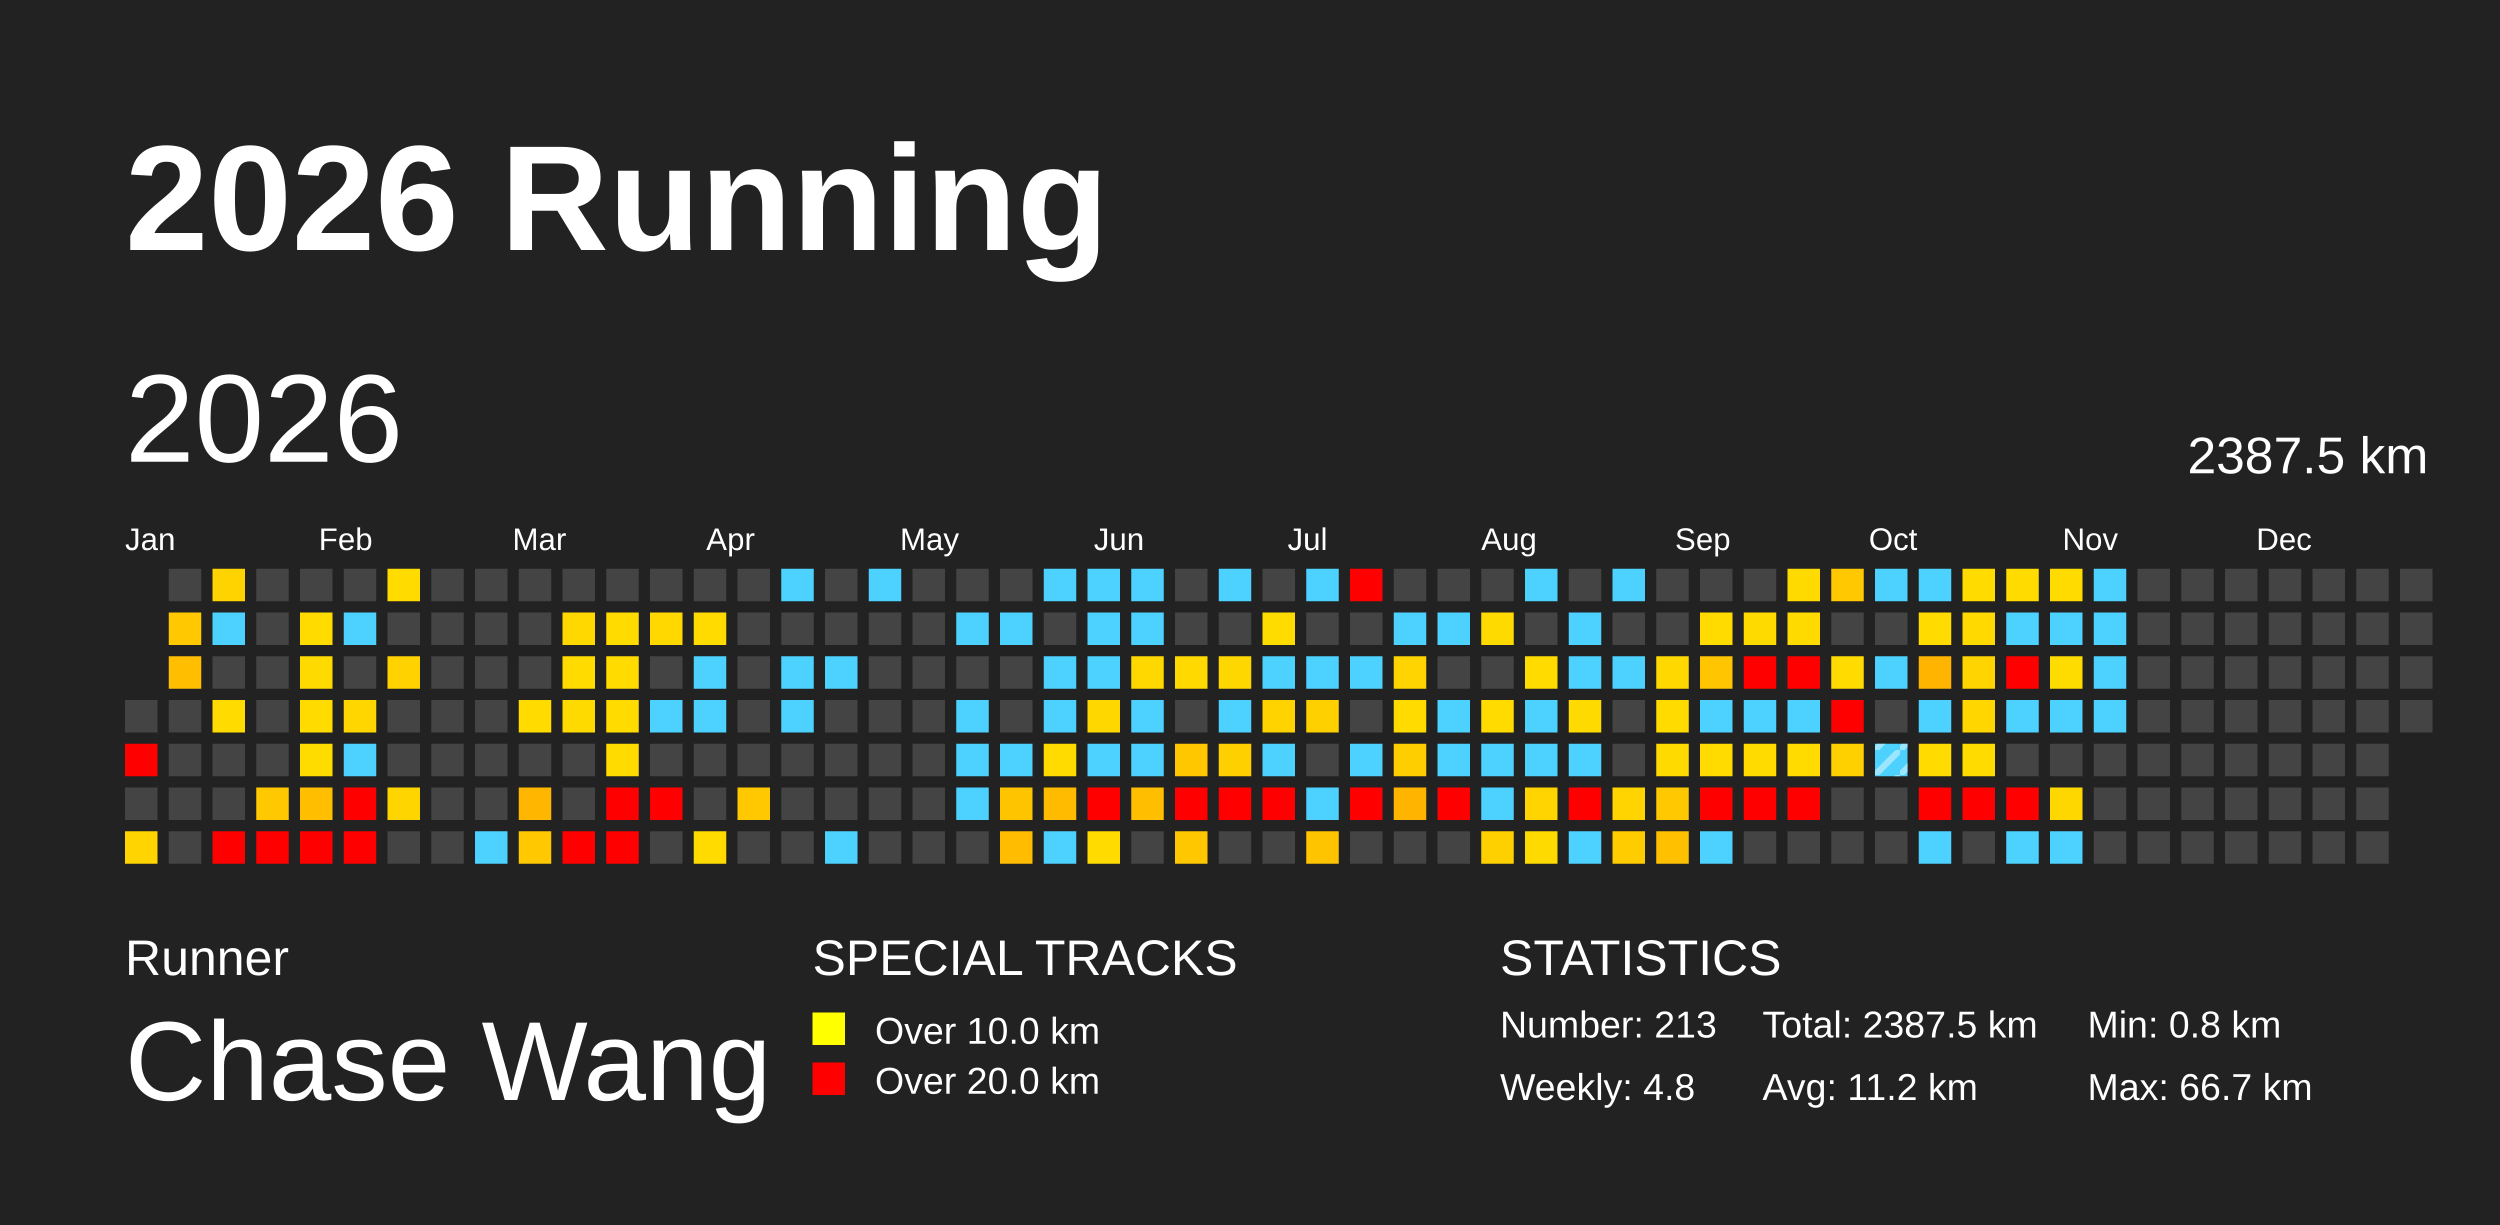
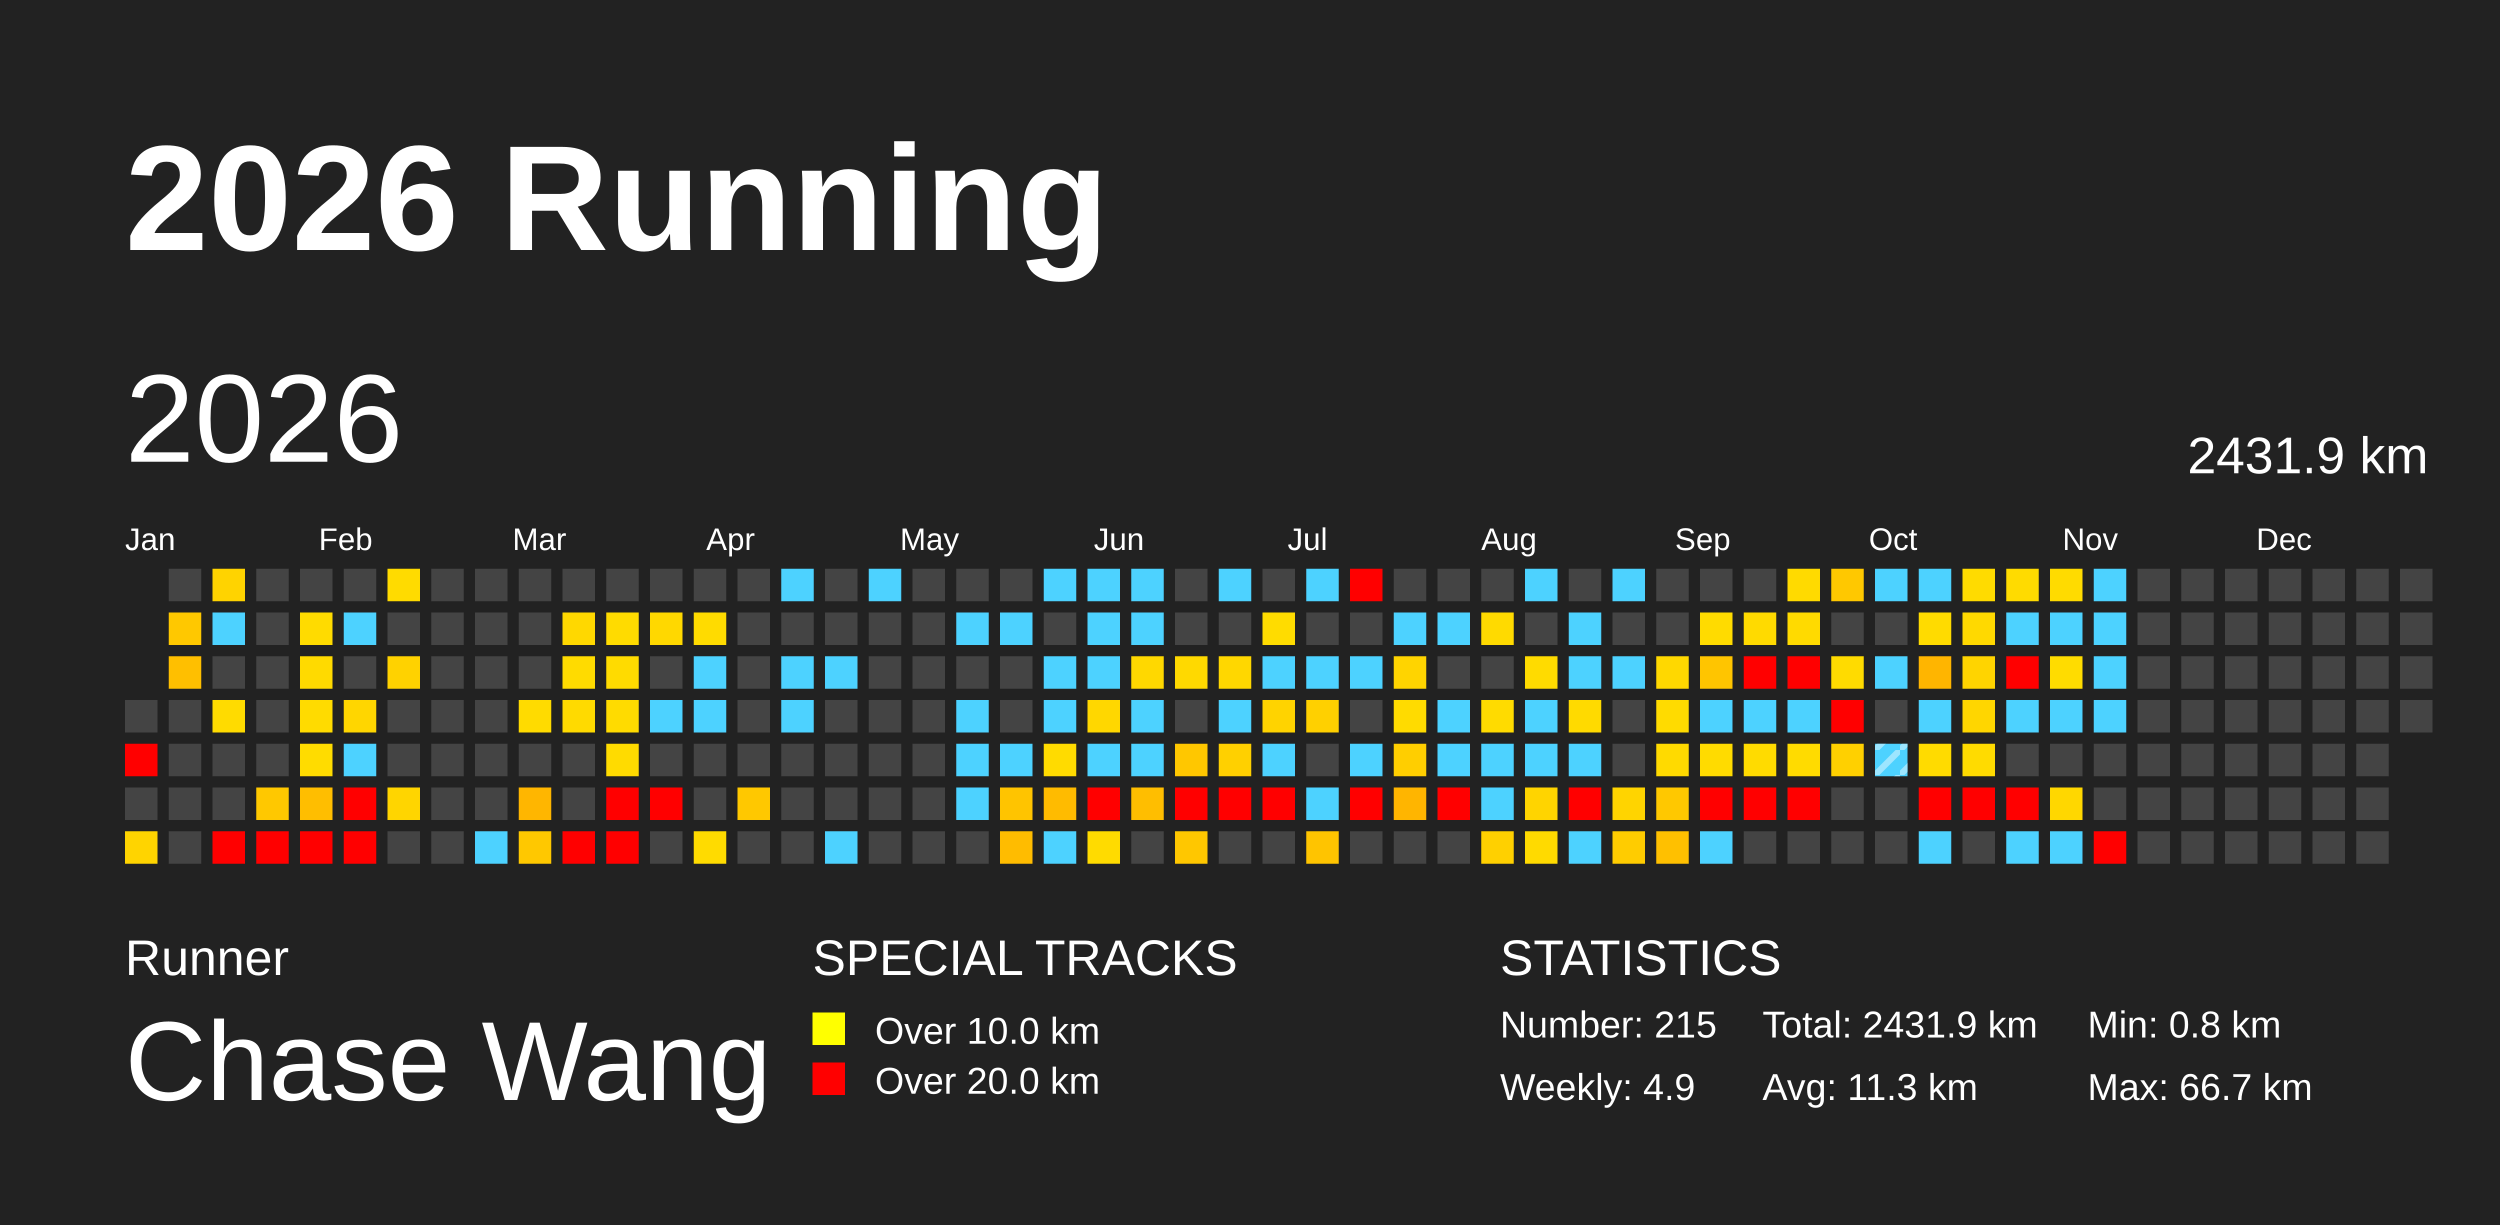
<svg xmlns="http://www.w3.org/2000/svg" baseProfile="full" height="98mm" version="1.1" viewBox="0,0,200,98" width="200mm">
  <defs>
    <pattern height="2" id="indoor-stripe" patternUnits="userSpaceOnUse" width="2">
      <line stroke="white" stroke-opacity="0.45" stroke-width="0.5" x1="0" x2="2" y1="2" y2="0" />
    </pattern>
  </defs>
  <rect fill="#222222" height="98" width="200" x="0" y="0" />
  <text fill="#FFFFFF" style="font-size:12px; font-family:Arial; font-weight:bold;" x="10" y="20">2026 Running</text>
  <text fill="#FFFFFF" style="font-size:4px; font-family:Arial" x="10" y="78">Runner</text>
  <text fill="#FFFFFF" style="font-size:9px; font-family:Arial" x="10" y="88">Chase Wang</text>
  <text fill="#FFFFFF" style="font-size:4px; font-family:Arial" x="65" y="78">SPECIAL TRACKS</text>
  <rect fill="yellow" height="2.6" width="2.6" x="65" y="81" />
  <text fill="#FFFFFF" style="font-size:3px; font-family:Arial" x="70" y="83.5">Over 10.0 km</text>
  <rect fill="red" height="2.6" width="2.6" x="65" y="85" />
  <text fill="#FFFFFF" style="font-size:3px; font-family:Arial" x="70" y="87.5">Over 20.0 km</text>
  <text fill="#FFFFFF" style="font-size:4px; font-family:Arial" x="120" y="78">STATISTICS</text>
-   <text fill="#FFFFFF" style="font-size:3px; font-family:Arial" x="120" y="83">Number: 213</text>
-   <text fill="#FFFFFF" style="font-size:3px; font-family:Arial" x="120" y="88">Weekly: 4.8</text>
-   <text fill="#FFFFFF" style="font-size:3px; font-family:Arial" x="141" y="83">Total: 2387.5 km</text>
-   <text fill="#FFFFFF" style="font-size:3px; font-family:Arial" x="141" y="88">Avg: 11.2 km</text>
+   <text fill="#FFFFFF" style="font-size:3px; font-family:Arial" x="120" y="83">Number: 215</text>
+   <text fill="#FFFFFF" style="font-size:3px; font-family:Arial" x="120" y="88">Weekly: 4.9</text>
+   <text fill="#FFFFFF" style="font-size:3px; font-family:Arial" x="141" y="83">Total: 2431.9 km</text>
+   <text fill="#FFFFFF" style="font-size:3px; font-family:Arial" x="141" y="88">Avg: 11.3 km</text>
  <text fill="#FFFFFF" style="font-size:3px; font-family:Arial" x="167" y="83">Min: 0.8 km</text>
  <text fill="#FFFFFF" style="font-size:3px; font-family:Arial" x="167" y="88">Max: 66.7 km</text>
  <text dominant-baseline="hanging" fill="#FFFFFF" style="font-size:10.0px; font-family:Arial;" x="10" y="30">2026</text>
-   <text dominant-baseline="hanging" fill="#FFFFFF" style="font-size:4.125px; font-family:Arial;" x="175" y="35">2387.5 km</text>
+   <text dominant-baseline="hanging" fill="#FFFFFF" style="font-size:4.125px; font-family:Arial;" x="175" y="35">2431.9 km</text>
  <text fill="#FFFFFF" style="font-size:2.5px; font-family:Arial" x="10.0" y="44">Jan</text>
  <text fill="#FFFFFF" style="font-size:2.5px; font-family:Arial" x="25.5" y="44">Feb</text>
  <text fill="#FFFFFF" style="font-size:2.5px; font-family:Arial" x="41.0" y="44">Mar</text>
  <text fill="#FFFFFF" style="font-size:2.5px; font-family:Arial" x="56.5" y="44">Apr</text>
  <text fill="#FFFFFF" style="font-size:2.5px; font-family:Arial" x="72.0" y="44">May</text>
  <text fill="#FFFFFF" style="font-size:2.5px; font-family:Arial" x="87.5" y="44">Jun</text>
  <text fill="#FFFFFF" style="font-size:2.5px; font-family:Arial" x="103.0" y="44">Jul</text>
  <text fill="#FFFFFF" style="font-size:2.5px; font-family:Arial" x="118.5" y="44">Aug</text>
  <text fill="#FFFFFF" style="font-size:2.5px; font-family:Arial" x="134.0" y="44">Sep</text>
  <text fill="#FFFFFF" style="font-size:2.5px; font-family:Arial" x="149.5" y="44">Oct</text>
  <text fill="#FFFFFF" style="font-size:2.5px; font-family:Arial" x="165.0" y="44">Nov</text>
  <text fill="#FFFFFF" style="font-size:2.5px; font-family:Arial" x="180.5" y="44">Dec</text>
  <rect fill="#444444" height="2.6" width="2.6" x="10.0" y="56.0" />
  <rect fill="red" height="2.6" width="2.6" x="10.0" y="59.5" />
  <rect fill="#444444" height="2.6" width="2.6" x="10.0" y="63.0" />
  <rect fill="#ffd400" height="2.6" width="2.6" x="10.0" y="66.5" />
  <rect fill="#444444" height="2.6" width="2.6" x="13.5" y="45.5" />
  <rect fill="#ffc800" height="2.6" width="2.6" x="13.5" y="49.0" />
  <rect fill="#ffbf00" height="2.6" width="2.6" x="13.5" y="52.5" />
  <rect fill="#444444" height="2.6" width="2.6" x="13.5" y="56.0" />
  <rect fill="#444444" height="2.6" width="2.6" x="13.5" y="59.5" />
  <rect fill="#444444" height="2.6" width="2.6" x="13.5" y="63.0" />
  <rect fill="#444444" height="2.6" width="2.6" x="13.5" y="66.5" />
  <rect fill="#ffd300" height="2.6" width="2.6" x="17.0" y="45.5" />
  <rect fill="#4dd2ff" height="2.6" width="2.6" x="17.0" y="49.0" />
  <rect fill="#444444" height="2.6" width="2.6" x="17.0" y="52.5" />
  <rect fill="#ffdb00" height="2.6" width="2.6" x="17.0" y="56.0" />
  <rect fill="#444444" height="2.6" width="2.6" x="17.0" y="59.5" />
  <rect fill="#444444" height="2.6" width="2.6" x="17.0" y="63.0" />
  <rect fill="red" height="2.6" width="2.6" x="17.0" y="66.5" />
  <rect fill="#444444" height="2.6" width="2.6" x="20.5" y="45.5" />
  <rect fill="#444444" height="2.6" width="2.6" x="20.5" y="49.0" />
  <rect fill="#444444" height="2.6" width="2.6" x="20.5" y="52.5" />
  <rect fill="#444444" height="2.6" width="2.6" x="20.5" y="56.0" />
  <rect fill="#444444" height="2.6" width="2.6" x="20.5" y="59.5" />
  <rect fill="#ffc800" height="2.6" width="2.6" x="20.5" y="63.0" />
  <rect fill="red" height="2.6" width="2.6" x="20.5" y="66.5" />
  <rect fill="#444444" height="2.6" width="2.6" x="24.0" y="45.5" />
  <rect fill="#ffdb00" height="2.6" width="2.6" x="24.0" y="49.0" />
  <rect fill="#ffda00" height="2.6" width="2.6" x="24.0" y="52.5" />
  <rect fill="#ffdb00" height="2.6" width="2.6" x="24.0" y="56.0" />
  <rect fill="#ffdc00" height="2.6" width="2.6" x="24.0" y="59.5" />
  <rect fill="#ffbe00" height="2.6" width="2.6" x="24.0" y="63.0" />
  <rect fill="red" height="2.6" width="2.6" x="24.0" y="66.5" />
  <rect fill="#444444" height="2.6" width="2.6" x="27.5" y="45.5" />
  <rect fill="#4dd2ff" height="2.6" width="2.6" x="27.5" y="49.0" />
  <rect fill="#444444" height="2.6" width="2.6" x="27.5" y="52.5" />
  <rect fill="#ffd600" height="2.6" width="2.6" x="27.5" y="56.0" />
  <rect fill="#4dd2ff" height="2.6" width="2.6" x="27.5" y="59.5" />
  <rect fill="red" height="2.6" width="2.6" x="27.5" y="63.0" />
  <rect fill="red" height="2.6" width="2.6" x="27.5" y="66.5" />
  <rect fill="#ffdb00" height="2.6" width="2.6" x="31.0" y="45.5" />
  <rect fill="#444444" height="2.6" width="2.6" x="31.0" y="49.0" />
  <rect fill="#ffd200" height="2.6" width="2.6" x="31.0" y="52.5" />
  <rect fill="#444444" height="2.6" width="2.6" x="31.0" y="56.0" />
  <rect fill="#444444" height="2.6" width="2.6" x="31.0" y="59.5" />
  <rect fill="#ffd500" height="2.6" width="2.6" x="31.0" y="63.0" />
  <rect fill="#444444" height="2.6" width="2.6" x="31.0" y="66.5" />
  <rect fill="#444444" height="2.6" width="2.6" x="34.5" y="45.5" />
  <rect fill="#444444" height="2.6" width="2.6" x="34.5" y="49.0" />
  <rect fill="#444444" height="2.6" width="2.6" x="34.5" y="52.5" />
  <rect fill="#444444" height="2.6" width="2.6" x="34.5" y="56.0" />
  <rect fill="#444444" height="2.6" width="2.6" x="34.5" y="59.5" />
  <rect fill="#444444" height="2.6" width="2.6" x="34.5" y="63.0" />
  <rect fill="#444444" height="2.6" width="2.6" x="34.5" y="66.5" />
  <rect fill="#444444" height="2.6" width="2.6" x="38.0" y="45.5" />
  <rect fill="#444444" height="2.6" width="2.6" x="38.0" y="49.0" />
  <rect fill="#444444" height="2.6" width="2.6" x="38.0" y="52.5" />
  <rect fill="#444444" height="2.6" width="2.6" x="38.0" y="56.0" />
  <rect fill="#444444" height="2.6" width="2.6" x="38.0" y="59.5" />
  <rect fill="#444444" height="2.6" width="2.6" x="38.0" y="63.0" />
  <rect fill="#4dd2ff" height="2.6" width="2.6" x="38.0" y="66.5" />
  <rect fill="#444444" height="2.6" width="2.6" x="41.5" y="45.5" />
  <rect fill="#444444" height="2.6" width="2.6" x="41.5" y="49.0" />
  <rect fill="#444444" height="2.6" width="2.6" x="41.5" y="52.5" />
  <rect fill="#ffdb00" height="2.6" width="2.6" x="41.5" y="56.0" />
  <rect fill="#444444" height="2.6" width="2.6" x="41.5" y="59.5" />
  <rect fill="#ffb600" height="2.6" width="2.6" x="41.5" y="63.0" />
  <rect fill="#ffc800" height="2.6" width="2.6" x="41.5" y="66.5" />
  <rect fill="#444444" height="2.6" width="2.6" x="45.0" y="45.5" />
  <rect fill="#ffd800" height="2.6" width="2.6" x="45.0" y="49.0" />
  <rect fill="#ffdb00" height="2.6" width="2.6" x="45.0" y="52.5" />
  <rect fill="#ffda00" height="2.6" width="2.6" x="45.0" y="56.0" />
  <rect fill="#444444" height="2.6" width="2.6" x="45.0" y="59.5" />
  <rect fill="#444444" height="2.6" width="2.6" x="45.0" y="63.0" />
  <rect fill="red" height="2.6" width="2.6" x="45.0" y="66.5" />
  <rect fill="#444444" height="2.6" width="2.6" x="48.5" y="45.5" />
  <rect fill="#ffdb00" height="2.6" width="2.6" x="48.5" y="49.0" />
  <rect fill="#ffdb00" height="2.6" width="2.6" x="48.5" y="52.5" />
  <rect fill="#ffdb00" height="2.6" width="2.6" x="48.5" y="56.0" />
  <rect fill="#ffdb00" height="2.6" width="2.6" x="48.5" y="59.5" />
  <rect fill="red" height="2.6" width="2.6" x="48.5" y="63.0" />
  <rect fill="red" height="2.6" width="2.6" x="48.5" y="66.5" />
  <rect fill="#444444" height="2.6" width="2.6" x="52.0" y="45.5" />
  <rect fill="#ffd800" height="2.6" width="2.6" x="52.0" y="49.0" />
  <rect fill="#444444" height="2.6" width="2.6" x="52.0" y="52.5" />
  <rect fill="#4dd2ff" height="2.6" width="2.6" x="52.0" y="56.0" />
  <rect fill="#444444" height="2.6" width="2.6" x="52.0" y="59.5" />
  <rect fill="red" height="2.6" width="2.6" x="52.0" y="63.0" />
  <rect fill="#444444" height="2.6" width="2.6" x="52.0" y="66.5" />
  <rect fill="#444444" height="2.6" width="2.6" x="55.5" y="45.5" />
  <rect fill="#ffdb00" height="2.6" width="2.6" x="55.5" y="49.0" />
  <rect fill="#4dd2ff" height="2.6" width="2.6" x="55.5" y="52.5" />
  <rect fill="#4dd2ff" height="2.6" width="2.6" x="55.5" y="56.0" />
  <rect fill="#444444" height="2.6" width="2.6" x="55.5" y="59.5" />
  <rect fill="#444444" height="2.6" width="2.6" x="55.5" y="63.0" />
  <rect fill="#ffdb00" height="2.6" width="2.6" x="55.5" y="66.5" />
  <rect fill="#444444" height="2.6" width="2.6" x="59.0" y="45.5" />
  <rect fill="#444444" height="2.6" width="2.6" x="59.0" y="49.0" />
  <rect fill="#444444" height="2.6" width="2.6" x="59.0" y="52.5" />
  <rect fill="#444444" height="2.6" width="2.6" x="59.0" y="56.0" />
  <rect fill="#444444" height="2.6" width="2.6" x="59.0" y="59.5" />
  <rect fill="#ffc800" height="2.6" width="2.6" x="59.0" y="63.0" />
  <rect fill="#444444" height="2.6" width="2.6" x="59.0" y="66.5" />
  <rect fill="#4dd2ff" height="2.6" width="2.6" x="62.5" y="45.5" />
  <rect fill="#444444" height="2.6" width="2.6" x="62.5" y="49.0" />
  <rect fill="#4dd2ff" height="2.6" width="2.6" x="62.5" y="52.5" />
  <rect fill="#4dd2ff" height="2.6" width="2.6" x="62.5" y="56.0" />
  <rect fill="#444444" height="2.6" width="2.6" x="62.5" y="59.5" />
  <rect fill="#444444" height="2.6" width="2.6" x="62.5" y="63.0" />
  <rect fill="#444444" height="2.6" width="2.6" x="62.5" y="66.5" />
  <rect fill="#444444" height="2.6" width="2.6" x="66.0" y="45.5" />
  <rect fill="#444444" height="2.6" width="2.6" x="66.0" y="49.0" />
  <rect fill="#4dd2ff" height="2.6" width="2.6" x="66.0" y="52.5" />
  <rect fill="#444444" height="2.6" width="2.6" x="66.0" y="56.0" />
  <rect fill="#444444" height="2.6" width="2.6" x="66.0" y="59.5" />
  <rect fill="#444444" height="2.6" width="2.6" x="66.0" y="63.0" />
  <rect fill="#4dd2ff" height="2.6" width="2.6" x="66.0" y="66.5" />
  <rect fill="#4dd2ff" height="2.6" width="2.6" x="69.5" y="45.5" />
  <rect fill="#444444" height="2.6" width="2.6" x="69.5" y="49.0" />
  <rect fill="#444444" height="2.6" width="2.6" x="69.5" y="52.5" />
  <rect fill="#444444" height="2.6" width="2.6" x="69.5" y="56.0" />
  <rect fill="#444444" height="2.6" width="2.6" x="69.5" y="59.5" />
  <rect fill="#444444" height="2.6" width="2.6" x="69.5" y="63.0" />
  <rect fill="#444444" height="2.6" width="2.6" x="69.5" y="66.5" />
  <rect fill="#444444" height="2.6" width="2.6" x="73.0" y="45.5" />
  <rect fill="#444444" height="2.6" width="2.6" x="73.0" y="49.0" />
  <rect fill="#444444" height="2.6" width="2.6" x="73.0" y="52.5" />
  <rect fill="#444444" height="2.6" width="2.6" x="73.0" y="56.0" />
  <rect fill="#444444" height="2.6" width="2.6" x="73.0" y="59.5" />
  <rect fill="#444444" height="2.6" width="2.6" x="73.0" y="63.0" />
  <rect fill="#444444" height="2.6" width="2.6" x="73.0" y="66.5" />
  <rect fill="#444444" height="2.6" width="2.6" x="76.5" y="45.5" />
  <rect fill="#4dd2ff" height="2.6" width="2.6" x="76.5" y="49.0" />
  <rect fill="#444444" height="2.6" width="2.6" x="76.5" y="52.5" />
  <rect fill="#4dd2ff" height="2.6" width="2.6" x="76.5" y="56.0" />
  <rect fill="#4dd2ff" height="2.6" width="2.6" x="76.5" y="59.5" />
  <rect fill="#4dd2ff" height="2.6" width="2.6" x="76.5" y="63.0" />
  <rect fill="#444444" height="2.6" width="2.6" x="76.5" y="66.5" />
  <rect fill="#444444" height="2.6" width="2.6" x="80.0" y="45.5" />
  <rect fill="#4dd2ff" height="2.6" width="2.6" x="80.0" y="49.0" />
  <rect fill="#444444" height="2.6" width="2.6" x="80.0" y="52.5" />
  <rect fill="#444444" height="2.6" width="2.6" x="80.0" y="56.0" />
  <rect fill="#4dd2ff" height="2.6" width="2.6" x="80.0" y="59.5" />
  <rect fill="#ffc400" height="2.6" width="2.6" x="80.0" y="63.0" />
  <rect fill="#ffbc00" height="2.6" width="2.6" x="80.0" y="66.5" />
  <rect fill="#4dd2ff" height="2.6" width="2.6" x="83.5" y="45.5" />
  <rect fill="#444444" height="2.6" width="2.6" x="83.5" y="49.0" />
  <rect fill="#4dd2ff" height="2.6" width="2.6" x="83.5" y="52.5" />
  <rect fill="#4dd2ff" height="2.6" width="2.6" x="83.5" y="56.0" />
  <rect fill="#ffdb00" height="2.6" width="2.6" x="83.5" y="59.5" />
  <rect fill="#ffbb00" height="2.6" width="2.6" x="83.5" y="63.0" />
  <rect fill="#4dd2ff" height="2.6" width="2.6" x="83.5" y="66.5" />
  <rect fill="#4dd2ff" height="2.6" width="2.6" x="87.0" y="45.5" />
  <rect fill="#4dd2ff" height="2.6" width="2.6" x="87.0" y="49.0" />
  <rect fill="#4dd2ff" height="2.6" width="2.6" x="87.0" y="52.5" />
  <rect fill="#ffd700" height="2.6" width="2.6" x="87.0" y="56.0" />
  <rect fill="#4dd2ff" height="2.6" width="2.6" x="87.0" y="59.5" />
  <rect fill="red" height="2.6" width="2.6" x="87.0" y="63.0" />
  <rect fill="#ffdb00" height="2.6" width="2.6" x="87.0" y="66.5" />
  <rect fill="#4dd2ff" height="2.6" width="2.6" x="90.5" y="45.5" />
  <rect fill="#4dd2ff" height="2.6" width="2.6" x="90.5" y="49.0" />
  <rect fill="#ffd800" height="2.6" width="2.6" x="90.5" y="52.5" />
  <rect fill="#4dd2ff" height="2.6" width="2.6" x="90.5" y="56.0" />
  <rect fill="#4dd2ff" height="2.6" width="2.6" x="90.5" y="59.5" />
  <rect fill="#ffbe00" height="2.6" width="2.6" x="90.5" y="63.0" />
  <rect fill="#444444" height="2.6" width="2.6" x="90.5" y="66.5" />
  <rect fill="#444444" height="2.6" width="2.6" x="94.0" y="45.5" />
  <rect fill="#444444" height="2.6" width="2.6" x="94.0" y="49.0" />
  <rect fill="#ffd900" height="2.6" width="2.6" x="94.0" y="52.5" />
  <rect fill="#444444" height="2.6" width="2.6" x="94.0" y="56.0" />
  <rect fill="#ffc700" height="2.6" width="2.6" x="94.0" y="59.5" />
  <rect fill="red" height="2.6" width="2.6" x="94.0" y="63.0" />
  <rect fill="#ffc700" height="2.6" width="2.6" x="94.0" y="66.5" />
  <rect fill="#4dd2ff" height="2.6" width="2.6" x="97.5" y="45.5" />
  <rect fill="#444444" height="2.6" width="2.6" x="97.5" y="49.0" />
  <rect fill="#ffd700" height="2.6" width="2.6" x="97.5" y="52.5" />
  <rect fill="#4dd2ff" height="2.6" width="2.6" x="97.5" y="56.0" />
  <rect fill="#ffd000" height="2.6" width="2.6" x="97.5" y="59.5" />
  <rect fill="red" height="2.6" width="2.6" x="97.5" y="63.0" />
  <rect fill="#444444" height="2.6" width="2.6" x="97.5" y="66.5" />
  <rect fill="#444444" height="2.6" width="2.6" x="101.0" y="45.5" />
  <rect fill="#ffdc00" height="2.6" width="2.6" x="101.0" y="49.0" />
  <rect fill="#4dd2ff" height="2.6" width="2.6" x="101.0" y="52.5" />
  <rect fill="#ffd300" height="2.6" width="2.6" x="101.0" y="56.0" />
  <rect fill="#4dd2ff" height="2.6" width="2.6" x="101.0" y="59.5" />
  <rect fill="red" height="2.6" width="2.6" x="101.0" y="63.0" />
  <rect fill="#444444" height="2.6" width="2.6" x="101.0" y="66.5" />
  <rect fill="#4dd2ff" height="2.6" width="2.6" x="104.5" y="45.5" />
  <rect fill="#444444" height="2.6" width="2.6" x="104.5" y="49.0" />
  <rect fill="#4dd2ff" height="2.6" width="2.6" x="104.5" y="52.5" />
  <rect fill="#ffd000" height="2.6" width="2.6" x="104.5" y="56.0" />
  <rect fill="#444444" height="2.6" width="2.6" x="104.5" y="59.5" />
  <rect fill="#4dd2ff" height="2.6" width="2.6" x="104.5" y="63.0" />
  <rect fill="#ffc400" height="2.6" width="2.6" x="104.5" y="66.5" />
  <rect fill="red" height="2.6" width="2.6" x="108.0" y="45.5" />
  <rect fill="#444444" height="2.6" width="2.6" x="108.0" y="49.0" />
  <rect fill="#4dd2ff" height="2.6" width="2.6" x="108.0" y="52.5" />
  <rect fill="#444444" height="2.6" width="2.6" x="108.0" y="56.0" />
  <rect fill="#4dd2ff" height="2.6" width="2.6" x="108.0" y="59.5" />
  <rect fill="red" height="2.6" width="2.6" x="108.0" y="63.0" />
  <rect fill="#444444" height="2.6" width="2.6" x="108.0" y="66.5" />
  <rect fill="#444444" height="2.6" width="2.6" x="111.5" y="45.5" />
  <rect fill="#4dd2ff" height="2.6" width="2.6" x="111.5" y="49.0" />
  <rect fill="#ffd400" height="2.6" width="2.6" x="111.5" y="52.5" />
  <rect fill="#ffdb00" height="2.6" width="2.6" x="111.5" y="56.0" />
  <rect fill="#ffce00" height="2.6" width="2.6" x="111.5" y="59.5" />
  <rect fill="#ffb500" height="2.6" width="2.6" x="111.5" y="63.0" />
  <rect fill="#444444" height="2.6" width="2.6" x="111.5" y="66.5" />
  <rect fill="#444444" height="2.6" width="2.6" x="115.0" y="45.5" />
  <rect fill="#4dd2ff" height="2.6" width="2.6" x="115.0" y="49.0" />
  <rect fill="#444444" height="2.6" width="2.6" x="115.0" y="52.5" />
  <rect fill="#4dd2ff" height="2.6" width="2.6" x="115.0" y="56.0" />
  <rect fill="#4dd2ff" height="2.6" width="2.6" x="115.0" y="59.5" />
  <rect fill="red" height="2.6" width="2.6" x="115.0" y="63.0" />
  <rect fill="#444444" height="2.6" width="2.6" x="115.0" y="66.5" />
  <rect fill="#444444" height="2.6" width="2.6" x="118.5" y="45.5" />
  <rect fill="#ffda00" height="2.6" width="2.6" x="118.5" y="49.0" />
  <rect fill="#444444" height="2.6" width="2.6" x="118.5" y="52.5" />
  <rect fill="#ffdb00" height="2.6" width="2.6" x="118.5" y="56.0" />
  <rect fill="#4dd2ff" height="2.6" width="2.6" x="118.5" y="59.5" />
  <rect fill="#4dd2ff" height="2.6" width="2.6" x="118.5" y="63.0" />
  <rect fill="#ffd000" height="2.6" width="2.6" x="118.5" y="66.5" />
  <rect fill="#4dd2ff" height="2.6" width="2.6" x="122.0" y="45.5" />
  <rect fill="#444444" height="2.6" width="2.6" x="122.0" y="49.0" />
  <rect fill="#ffdb00" height="2.6" width="2.6" x="122.0" y="52.5" />
  <rect fill="#4dd2ff" height="2.6" width="2.6" x="122.0" y="56.0" />
  <rect fill="#4dd2ff" height="2.6" width="2.6" x="122.0" y="59.5" />
  <rect fill="#ffd400" height="2.6" width="2.6" x="122.0" y="63.0" />
  <rect fill="#ffda00" height="2.6" width="2.6" x="122.0" y="66.5" />
  <rect fill="#444444" height="2.6" width="2.6" x="125.5" y="45.5" />
  <rect fill="#4dd2ff" height="2.6" width="2.6" x="125.5" y="49.0" />
  <rect fill="#4dd2ff" height="2.6" width="2.6" x="125.5" y="52.5" />
  <rect fill="#ffda00" height="2.6" width="2.6" x="125.5" y="56.0" />
  <rect fill="#4dd2ff" height="2.6" width="2.6" x="125.5" y="59.5" />
  <rect fill="red" height="2.6" width="2.6" x="125.5" y="63.0" />
  <rect fill="#4dd2ff" height="2.6" width="2.6" x="125.5" y="66.5" />
  <rect fill="#4dd2ff" height="2.6" width="2.6" x="129.0" y="45.5" />
  <rect fill="#444444" height="2.6" width="2.6" x="129.0" y="49.0" />
  <rect fill="#4dd2ff" height="2.6" width="2.6" x="129.0" y="52.5" />
  <rect fill="#444444" height="2.6" width="2.6" x="129.0" y="56.0" />
  <rect fill="#444444" height="2.6" width="2.6" x="129.0" y="59.5" />
  <rect fill="#ffd400" height="2.6" width="2.6" x="129.0" y="63.0" />
  <rect fill="#ffcc00" height="2.6" width="2.6" x="129.0" y="66.5" />
  <rect fill="#444444" height="2.6" width="2.6" x="132.5" y="45.5" />
  <rect fill="#444444" height="2.6" width="2.6" x="132.5" y="49.0" />
  <rect fill="#ffd800" height="2.6" width="2.6" x="132.5" y="52.5" />
  <rect fill="#ffdb00" height="2.6" width="2.6" x="132.5" y="56.0" />
  <rect fill="#ffda00" height="2.6" width="2.6" x="132.5" y="59.5" />
  <rect fill="#ffc800" height="2.6" width="2.6" x="132.5" y="63.0" />
  <rect fill="#ffc000" height="2.6" width="2.6" x="132.5" y="66.5" />
  <rect fill="#444444" height="2.6" width="2.6" x="136.0" y="45.5" />
  <rect fill="#ffdb00" height="2.6" width="2.6" x="136.0" y="49.0" />
  <rect fill="#ffc500" height="2.6" width="2.6" x="136.0" y="52.5" />
  <rect fill="#4dd2ff" height="2.6" width="2.6" x="136.0" y="56.0" />
  <rect fill="#ffdb00" height="2.6" width="2.6" x="136.0" y="59.5" />
  <rect fill="red" height="2.6" width="2.6" x="136.0" y="63.0" />
  <rect fill="#4dd2ff" height="2.6" width="2.6" x="136.0" y="66.5" />
  <rect fill="#444444" height="2.6" width="2.6" x="139.5" y="45.5" />
  <rect fill="#ffda00" height="2.6" width="2.6" x="139.5" y="49.0" />
  <rect fill="red" height="2.6" width="2.6" x="139.5" y="52.5" />
  <rect fill="#4dd2ff" height="2.6" width="2.6" x="139.5" y="56.0" />
  <rect fill="#ffdb00" height="2.6" width="2.6" x="139.5" y="59.5" />
  <rect fill="red" height="2.6" width="2.6" x="139.5" y="63.0" />
  <rect fill="#444444" height="2.6" width="2.6" x="139.5" y="66.5" />
  <rect fill="#ffda00" height="2.6" width="2.6" x="143.0" y="45.5" />
  <rect fill="#ffda00" height="2.6" width="2.6" x="143.0" y="49.0" />
  <rect fill="red" height="2.6" width="2.6" x="143.0" y="52.5" />
  <rect fill="#4dd2ff" height="2.6" width="2.6" x="143.0" y="56.0" />
  <rect fill="#ffdb00" height="2.6" width="2.6" x="143.0" y="59.5" />
  <rect fill="red" height="2.6" width="2.6" x="143.0" y="63.0" />
  <rect fill="#444444" height="2.6" width="2.6" x="143.0" y="66.5" />
  <rect fill="#ffc800" height="2.6" width="2.6" x="146.5" y="45.5" />
  <rect fill="#444444" height="2.6" width="2.6" x="146.5" y="49.0" />
  <rect fill="#ffdb00" height="2.6" width="2.6" x="146.5" y="52.5" />
  <rect fill="red" height="2.6" width="2.6" x="146.5" y="56.0" />
  <rect fill="#ffd000" height="2.6" width="2.6" x="146.5" y="59.5" />
  <rect fill="#444444" height="2.6" width="2.6" x="146.5" y="63.0" />
  <rect fill="#444444" height="2.6" width="2.6" x="146.5" y="66.5" />
  <rect fill="#4dd2ff" height="2.6" width="2.6" x="150.0" y="45.5" />
  <rect fill="#444444" height="2.6" width="2.6" x="150.0" y="49.0" />
  <rect fill="#4dd2ff" height="2.6" width="2.6" x="150.0" y="52.5" />
  <rect fill="#444444" height="2.6" width="2.6" x="150.0" y="56.0" />
  <rect fill="#4dd2ff" height="2.6" width="2.6" x="150.0" y="59.5" />
  <rect fill="url(#indoor-stripe)" height="2.6" style="pointer-events: none;" width="2.6" x="150.0" y="59.5" />
  <rect fill="#444444" height="2.6" width="2.6" x="150.0" y="63.0" />
  <rect fill="#444444" height="2.6" width="2.6" x="150.0" y="66.5" />
  <rect fill="#4dd2ff" height="2.6" width="2.6" x="153.5" y="45.5" />
  <rect fill="#ffdb00" height="2.6" width="2.6" x="153.5" y="49.0" />
  <rect fill="#ffb500" height="2.6" width="2.6" x="153.5" y="52.5" />
  <rect fill="#4dd2ff" height="2.6" width="2.6" x="153.5" y="56.0" />
  <rect fill="#ffdb00" height="2.6" width="2.6" x="153.5" y="59.5" />
  <rect fill="red" height="2.6" width="2.6" x="153.5" y="63.0" />
  <rect fill="#4dd2ff" height="2.6" width="2.6" x="153.5" y="66.5" />
  <rect fill="#ffdb00" height="2.6" width="2.6" x="157.0" y="45.5" />
  <rect fill="#ffd900" height="2.6" width="2.6" x="157.0" y="49.0" />
  <rect fill="#ffd400" height="2.6" width="2.6" x="157.0" y="52.5" />
  <rect fill="#ffd600" height="2.6" width="2.6" x="157.0" y="56.0" />
  <rect fill="#ffdb00" height="2.6" width="2.6" x="157.0" y="59.5" />
  <rect fill="red" height="2.6" width="2.6" x="157.0" y="63.0" />
  <rect fill="#444444" height="2.6" width="2.6" x="157.0" y="66.5" />
  <rect fill="#ffdb00" height="2.6" width="2.6" x="160.5" y="45.5" />
  <rect fill="#4dd2ff" height="2.6" width="2.6" x="160.5" y="49.0" />
  <rect fill="red" height="2.6" width="2.6" x="160.5" y="52.5" />
  <rect fill="#4dd2ff" height="2.6" width="2.6" x="160.5" y="56.0" />
  <rect fill="#444444" height="2.6" width="2.6" x="160.5" y="59.5" />
  <rect fill="red" height="2.6" width="2.6" x="160.5" y="63.0" />
  <rect fill="#4dd2ff" height="2.6" width="2.6" x="160.5" y="66.5" />
  <rect fill="#ffdb00" height="2.6" width="2.6" x="164.0" y="45.5" />
  <rect fill="#4dd2ff" height="2.6" width="2.6" x="164.0" y="49.0" />
  <rect fill="#ffdc00" height="2.6" width="2.6" x="164.0" y="52.5" />
  <rect fill="#4dd2ff" height="2.6" width="2.6" x="164.0" y="56.0" />
  <rect fill="#444444" height="2.6" width="2.6" x="164.0" y="59.5" />
  <rect fill="#ffd700" height="2.6" width="2.6" x="164.0" y="63.0" />
  <rect fill="#4dd2ff" height="2.6" width="2.6" x="164.0" y="66.5" />
  <rect fill="#4dd2ff" height="2.6" width="2.6" x="167.5" y="45.5" />
  <rect fill="#4dd2ff" height="2.6" width="2.6" x="167.5" y="49.0" />
  <rect fill="#4dd2ff" height="2.6" width="2.6" x="167.5" y="52.5" />
  <rect fill="#4dd2ff" height="2.6" width="2.6" x="167.5" y="56.0" />
  <rect fill="#444444" height="2.6" width="2.6" x="167.5" y="59.5" />
  <rect fill="#444444" height="2.6" width="2.6" x="167.5" y="63.0" />
-   <rect fill="#444444" height="2.6" width="2.6" x="167.5" y="66.5" />
+   <rect fill="red" height="2.6" width="2.6" x="167.5" y="66.5" />
  <rect fill="#444444" height="2.6" width="2.6" x="171.0" y="45.5" />
  <rect fill="#444444" height="2.6" width="2.6" x="171.0" y="49.0" />
  <rect fill="#444444" height="2.6" width="2.6" x="171.0" y="52.5" />
  <rect fill="#444444" height="2.6" width="2.6" x="171.0" y="56.0" />
  <rect fill="#444444" height="2.6" width="2.6" x="171.0" y="59.5" />
  <rect fill="#444444" height="2.6" width="2.6" x="171.0" y="63.0" />
  <rect fill="#444444" height="2.6" width="2.6" x="171.0" y="66.5" />
  <rect fill="#444444" height="2.6" width="2.6" x="174.5" y="45.5" />
  <rect fill="#444444" height="2.6" width="2.6" x="174.5" y="49.0" />
  <rect fill="#444444" height="2.6" width="2.6" x="174.5" y="52.5" />
  <rect fill="#444444" height="2.6" width="2.6" x="174.5" y="56.0" />
  <rect fill="#444444" height="2.6" width="2.6" x="174.5" y="59.5" />
  <rect fill="#444444" height="2.6" width="2.6" x="174.5" y="63.0" />
  <rect fill="#444444" height="2.6" width="2.6" x="174.5" y="66.5" />
  <rect fill="#444444" height="2.6" width="2.6" x="178.0" y="45.5" />
  <rect fill="#444444" height="2.6" width="2.6" x="178.0" y="49.0" />
  <rect fill="#444444" height="2.6" width="2.6" x="178.0" y="52.5" />
  <rect fill="#444444" height="2.6" width="2.6" x="178.0" y="56.0" />
  <rect fill="#444444" height="2.6" width="2.6" x="178.0" y="59.5" />
  <rect fill="#444444" height="2.6" width="2.6" x="178.0" y="63.0" />
  <rect fill="#444444" height="2.6" width="2.6" x="178.0" y="66.5" />
  <rect fill="#444444" height="2.6" width="2.6" x="181.5" y="45.5" />
  <rect fill="#444444" height="2.6" width="2.6" x="181.5" y="49.0" />
  <rect fill="#444444" height="2.6" width="2.6" x="181.5" y="52.5" />
  <rect fill="#444444" height="2.6" width="2.6" x="181.5" y="56.0" />
  <rect fill="#444444" height="2.6" width="2.6" x="181.5" y="59.5" />
  <rect fill="#444444" height="2.6" width="2.6" x="181.5" y="63.0" />
  <rect fill="#444444" height="2.6" width="2.6" x="181.5" y="66.5" />
  <rect fill="#444444" height="2.6" width="2.6" x="185.0" y="45.5" />
  <rect fill="#444444" height="2.6" width="2.6" x="185.0" y="49.0" />
  <rect fill="#444444" height="2.6" width="2.6" x="185.0" y="52.5" />
  <rect fill="#444444" height="2.6" width="2.6" x="185.0" y="56.0" />
  <rect fill="#444444" height="2.6" width="2.6" x="185.0" y="59.5" />
  <rect fill="#444444" height="2.6" width="2.6" x="185.0" y="63.0" />
  <rect fill="#444444" height="2.6" width="2.6" x="185.0" y="66.5" />
  <rect fill="#444444" height="2.6" width="2.6" x="188.5" y="45.5" />
  <rect fill="#444444" height="2.6" width="2.6" x="188.5" y="49.0" />
  <rect fill="#444444" height="2.6" width="2.6" x="188.5" y="52.5" />
  <rect fill="#444444" height="2.6" width="2.6" x="188.5" y="56.0" />
  <rect fill="#444444" height="2.6" width="2.6" x="188.5" y="59.5" />
  <rect fill="#444444" height="2.6" width="2.6" x="188.5" y="63.0" />
  <rect fill="#444444" height="2.6" width="2.6" x="188.5" y="66.5" />
  <rect fill="#444444" height="2.6" width="2.6" x="192.0" y="45.5" />
  <rect fill="#444444" height="2.6" width="2.6" x="192.0" y="49.0" />
  <rect fill="#444444" height="2.6" width="2.6" x="192.0" y="52.5" />
  <rect fill="#444444" height="2.6" width="2.6" x="192.0" y="56.0" />
</svg>
